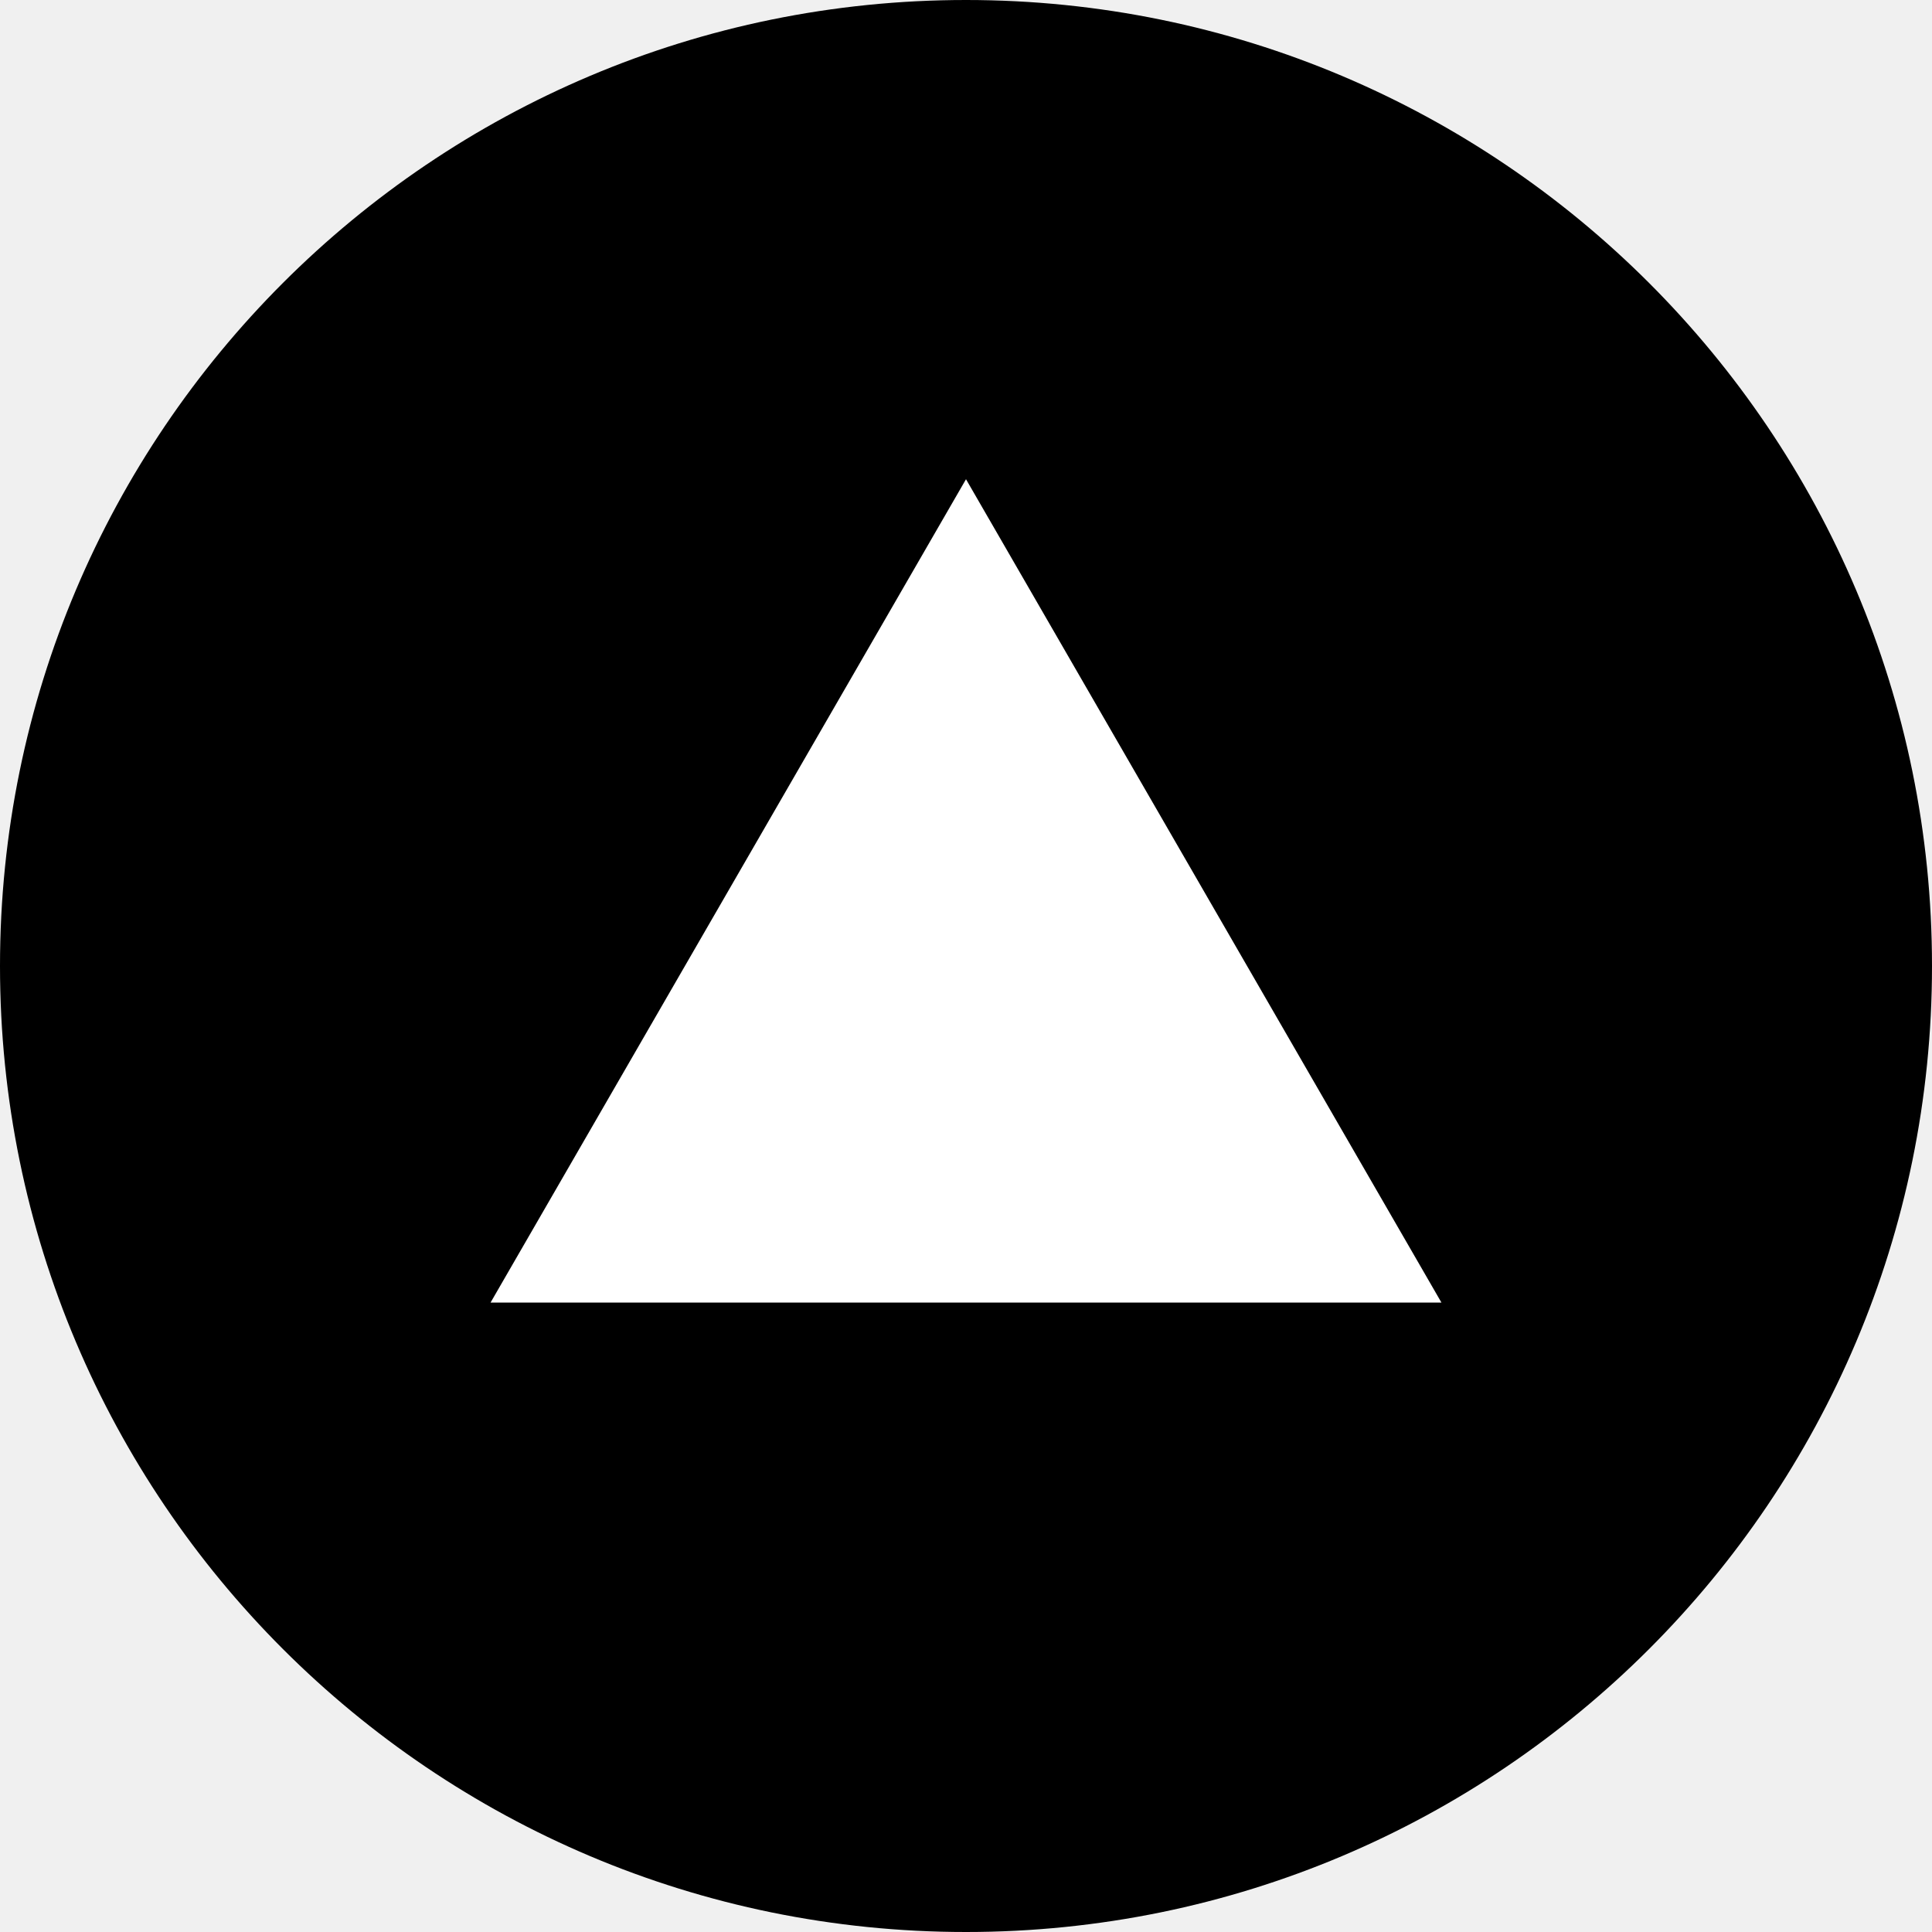
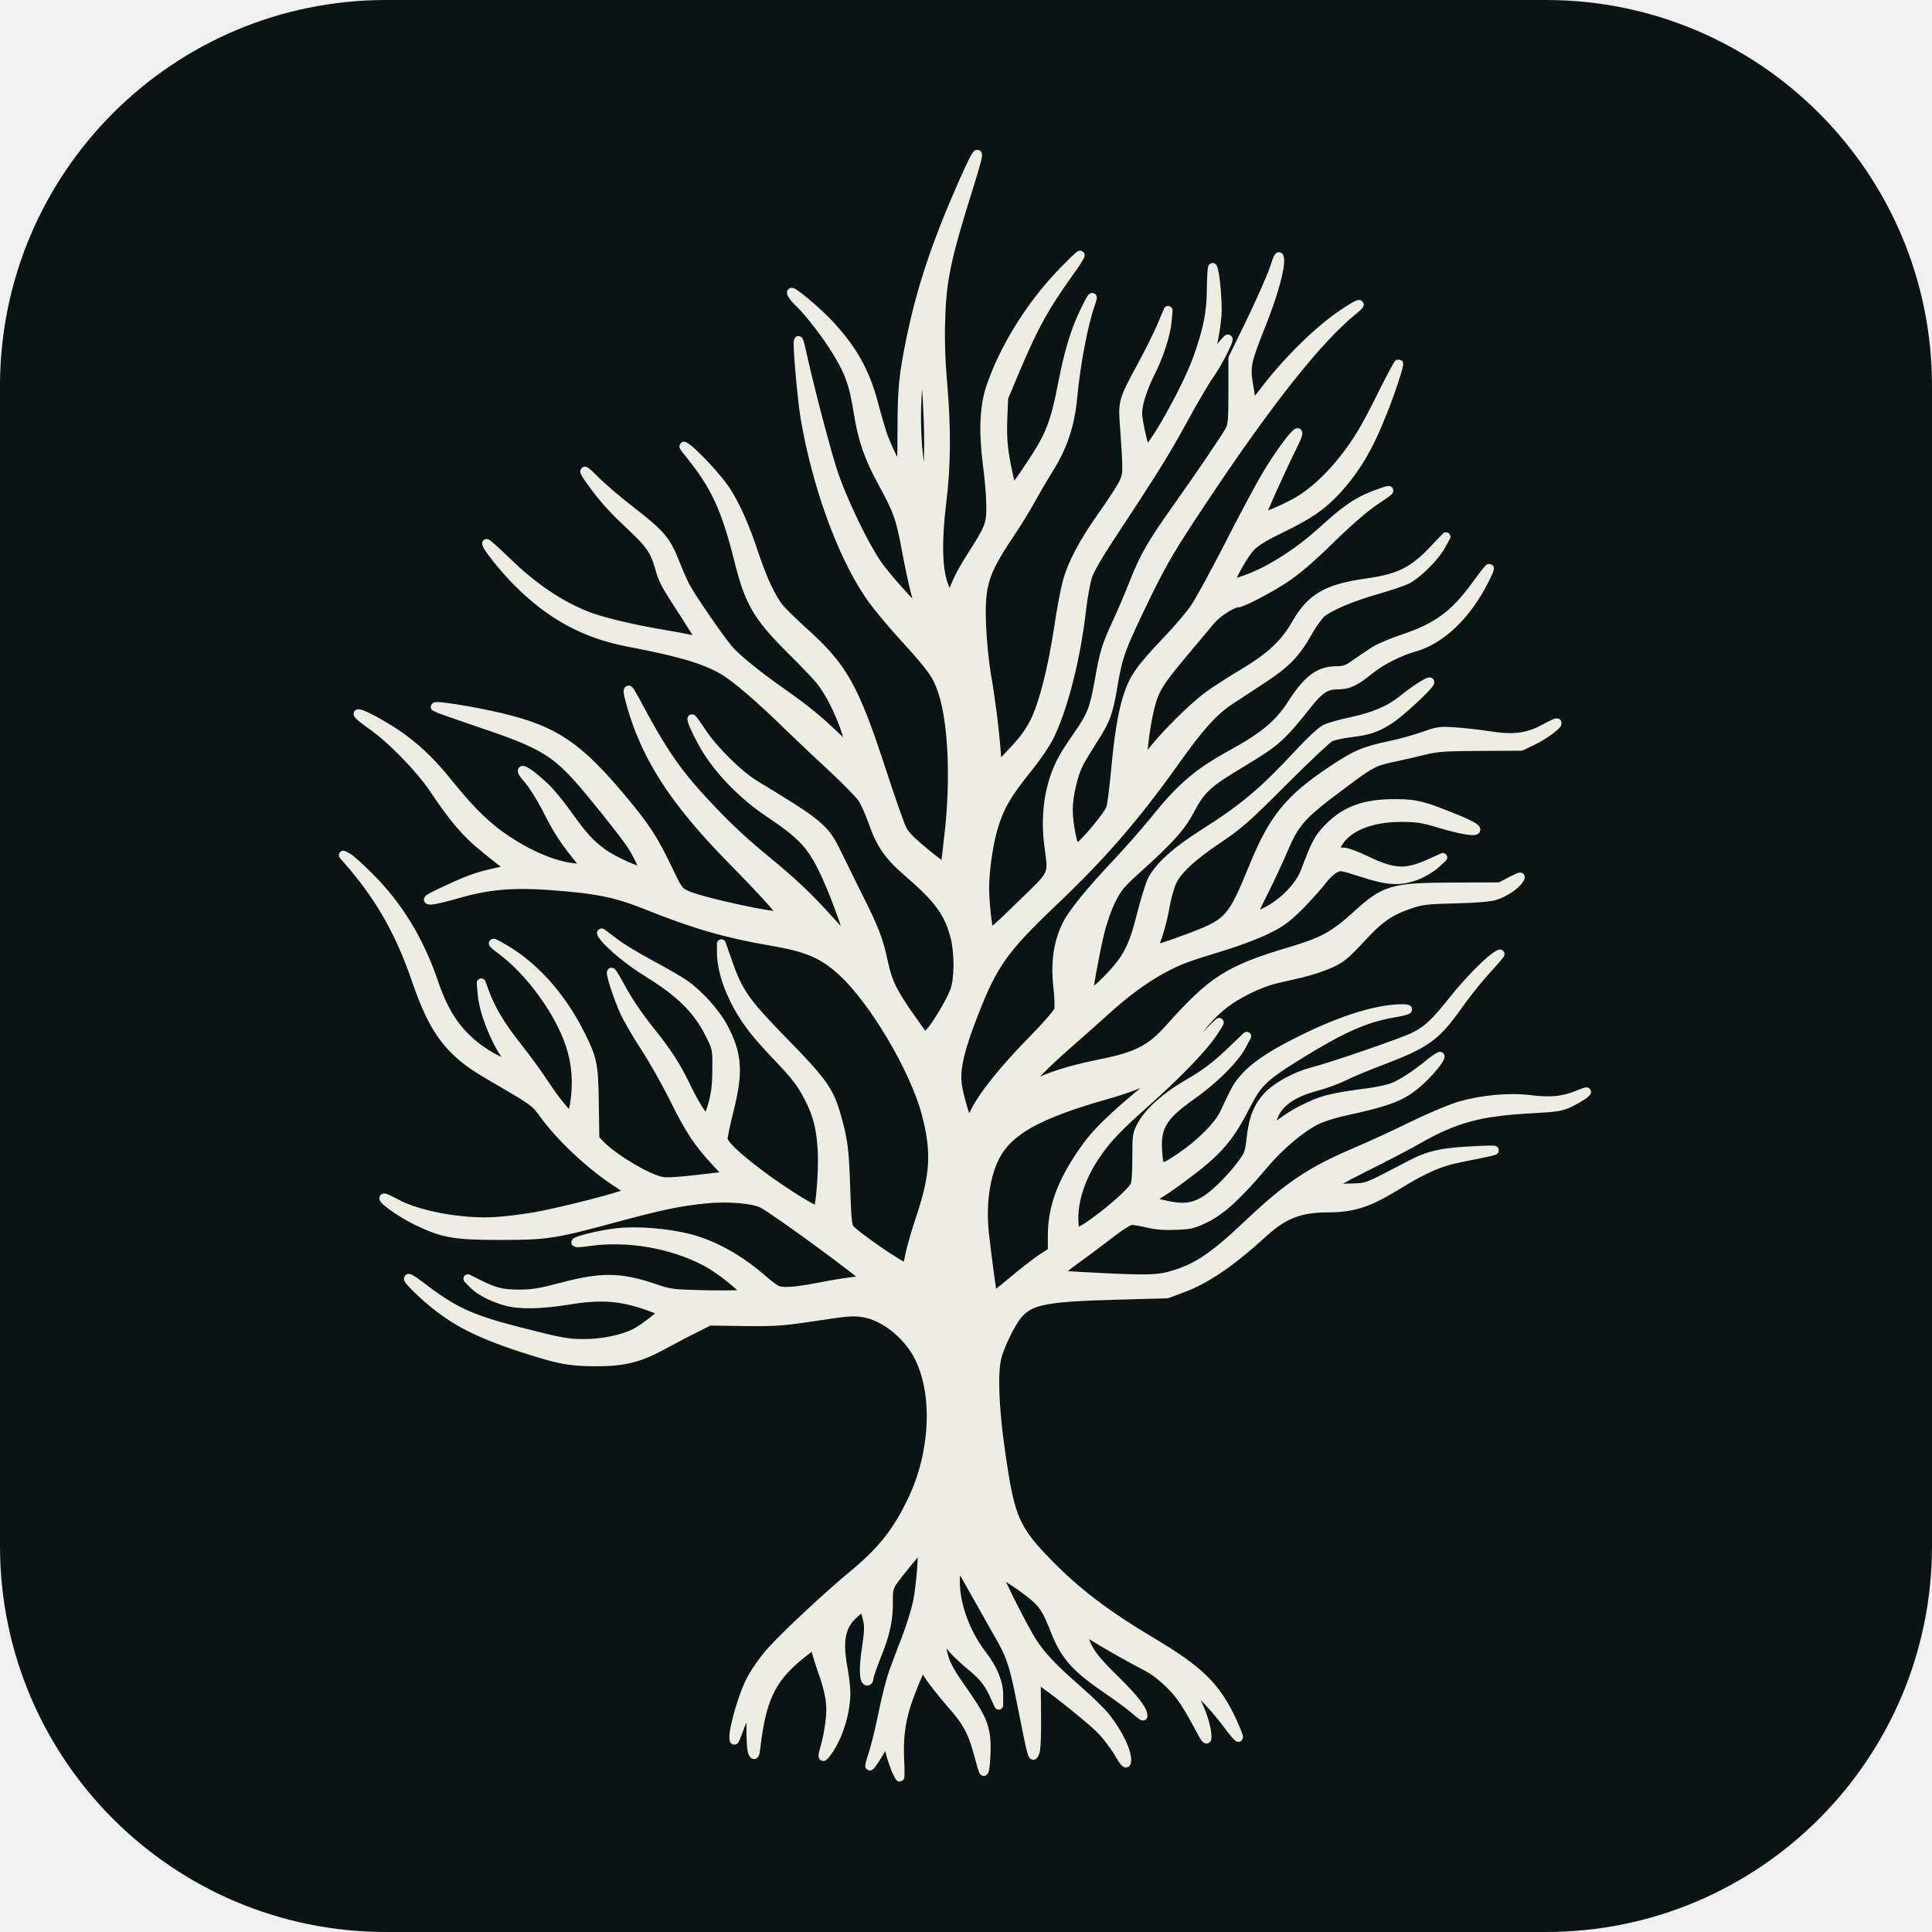
- <svg xmlns="http://www.w3.org/2000/svg" viewBox="0 0 256 256" role="img" aria-label="TARGET">
-   <circle cx="128" cy="128" r="128" fill="#000" />
-   <polygon points="128.0,63.5 191.0,172.6 65.0,172.6" fill="#fff" />
+ <svg xmlns="http://www.w3.org/2000/svg" viewBox="0 0 1086 1086" role="img" aria-label="TARGET">
+   <rect width="1086" height="1086" rx="217" fill="#0b1414" />
+   <path transform="translate(193.5 87.0)" fill="#eeede4" stroke="#eeede4" stroke-width="5" stroke-linejoin="round" fill-rule="evenodd" d="M309.9 907.4C308.9 904.8 307.5 900.7 306.9 898.1C305.1 890.3 305.0 890.2 303.3 893.5C300.9 898.3 295.8 906.1 295.4 905.7C295.2 905.5 296.1 902.2 297.4 898.4C298.6 894.6 301.2 884.3 302.9 875.6C304.7 866.8 307.4 856.2 309.0 852.1C310.5 847.9 313.7 839.6 316.0 833.6C318.3 827.6 321.0 818.9 322.1 814.1C324.2 804.3 325.9 780.9 324.2 782.5C321.8 784.9 310.5 798.8 308.2 802.2C306.2 805.4 305.8 807.1 305.9 812.5C306.1 822.8 304.3 831.6 299.4 843.4C297.0 849.5 295.0 855.2 295.0 856.2C295.0 857.2 294.6 858.0 294.0 858.0C292.0 858.0 291.8 850.4 293.5 839.5C294.9 830.2 295.0 827.3 294.1 823.3C292.3 815.7 291.9 815.5 287.3 819.5C279.1 826.5 277.4 834.9 280.5 851.3C281.3 855.6 282.0 861.6 282.0 864.5C282.0 875.8 277.6 889.7 271.5 897.9C268.6 901.9 268.4 901.3 270.4 894.4C271.2 891.7 272.4 886.0 272.9 881.7C274.3 871.9 273.3 865.0 268.5 851.5C266.6 846.0 265.0 840.7 265.0 839.8C265.0 836.7 262.8 837.9 254.0 845.3C239.8 857.4 234.5 869.1 231.5 894.5C230.9 899.5 230.6 900.1 229.7 898.5C229.0 897.3 228.5 891.5 228.6 883.8C228.6 876.7 228.4 871.0 228.2 871.0C227.7 871.0 223.1 881.4 221.0 887.3C219.3 891.9 219.1 892.2 219.0 889.4C219.0 883.7 223.9 866.7 228.1 858.3C230.7 853.1 235.0 846.9 239.4 841.8C247.1 833.0 271.6 810.1 286.5 797.8C302.5 784.5 311.0 773.7 319.5 755.7C331.9 729.5 333.4 697.0 323.2 676.2C317.2 663.8 303.9 653.0 292.2 651.0C286.2 650.0 283.4 650.2 265.0 653.0C246.6 655.8 242.5 656.1 224.9 655.9L205.3 655.6L197.9 659.3C193.8 661.3 186.0 665.4 180.5 668.4C166.2 676.3 157.7 678.5 141.5 678.5C126.4 678.5 120.0 677.2 97.5 669.8C72.4 661.4 59.2 654.2 44.2 640.5C34.0 631.1 33.2 628.5 42.7 635.7C62.1 650.6 71.1 654.6 101.0 662.2C121.9 667.5 125.6 668.2 134.5 668.2C144.8 668.3 156.3 665.9 163.3 662.4C168.3 659.9 179.0 651.6 178.6 650.5C178.5 650.0 173.7 648.0 167.9 646.1C153.9 641.6 143.3 641.0 125.7 643.9C110.9 646.3 98.7 646.6 91.1 644.5C83.6 642.5 76.0 638.6 72.5 634.9L69.5 631.8L75.5 634.8C85.0 639.5 88.9 640.4 98.5 640.4C105.6 640.4 110.4 639.6 121.4 636.7C144.5 630.5 155.1 630.6 174.5 637.2C183.1 640.2 184.3 640.3 203.8 640.8C216.5 641.0 224.6 640.8 225.2 640.2C226.6 638.8 212.0 626.8 203.0 622.1C183.7 612.0 158.9 607.8 137.0 611.0C133.5 611.5 130.4 611.7 130.2 611.5C129.2 610.6 144.4 606.8 153.3 605.9C164.8 604.6 181.6 606.0 193.9 609.1C207.6 612.7 221.6 620.4 234.5 631.5C237.8 634.4 241.5 637.2 242.7 637.9C246.0 639.6 252.6 639.2 266.7 636.5C273.7 635.1 282.5 633.7 286.2 633.3C290.0 633.0 293.0 632.4 293.0 632.0C293.0 630.4 242.2 593.2 235.1 589.6C229.9 586.9 215.5 585.7 202.9 587.0C188.5 588.4 177.6 590.7 150.7 598.0C117.8 606.9 113.4 607.5 87.0 607.5C61.5 607.4 55.6 606.4 40.5 599.1C32.9 595.5 21.3 587.4 22.3 586.4C22.6 586.1 25.6 587.5 29.1 589.4C41.6 596.3 66.7 600.8 85.1 599.6C90.4 599.3 100.0 598.1 106.6 597.0C121.9 594.4 159.3 584.7 159.8 583.2C160.0 582.6 157.5 580.4 154.3 578.4C139.4 569.0 121.9 552.7 112.1 539.2C106.9 532.1 107.2 532.4 80.6 516.9C59.2 504.5 50.2 492.5 40.4 463.7C31.1 436.6 19.8 416.8 1.6 396.1L-0.5 393.7L2.0 395.0C3.4 395.7 9.1 400.8 14.6 406.4C30.3 422.1 42.1 441.3 50.1 464.6C55.9 481.7 62.3 491.6 72.8 500.3C80.3 506.6 93.0 512.9 93.0 510.4C93.0 509.9 92.1 508.1 90.9 506.5C84.2 496.6 78.4 481.7 77.5 471.7L77.0 465.5L78.9 470.7C82.5 480.4 88.0 489.6 97.1 501.1C102.1 507.4 109.1 517.0 112.7 522.5C118.7 531.7 125.5 540.0 127.1 540.0C128.8 540.0 130.5 529.8 130.4 520.5C130.2 509.3 127.7 499.7 121.7 487.9C113.9 472.5 101.0 456.7 88.8 447.5C81.4 442.0 82.2 441.7 90.9 446.9C107.7 457.0 122.3 473.6 132.8 494.5C139.7 508.4 140.3 511.2 140.6 533.4L140.9 553.3L144.2 556.7C151.3 564.0 169.6 575.0 177.9 576.9C181.5 577.7 187.3 577.3 211.8 574.4L216.1 573.9L209.4 566.7C198.9 555.4 194.6 549.0 185.5 530.8C180.9 521.5 173.5 508.4 169.1 501.7C164.7 495.0 159.5 486.1 157.6 482.0C154.1 474.3 149.4 460.2 150.2 459.5C150.4 459.2 152.3 462.3 154.5 466.3C159.4 475.5 164.9 483.6 172.0 492.5C181.5 504.3 186.5 512.0 191.8 523.0C196.8 533.5 202.2 542.0 203.9 542.0C204.4 542.0 205.8 538.3 207.1 533.8C208.8 527.4 209.4 522.8 209.4 514.0C209.5 502.6 209.4 502.3 205.8 495.0C198.8 480.8 189.4 471.4 171.0 460.0C161.0 453.9 149.6 444.6 145.8 439.5C144.6 437.9 144.2 437.0 145.0 437.6C145.8 438.2 149.3 440.8 152.6 443.3C156.0 445.9 164.8 451.2 172.1 455.1C179.4 459.0 187.9 463.9 191.0 466.0C199.0 471.4 208.9 482.4 213.2 490.6C221.1 505.5 221.8 515.6 216.5 536.6C214.6 544.2 213.0 551.6 213.0 553.0C213.0 556.1 219.9 562.7 234.4 573.6C247.1 583.1 265.1 594.3 266.1 593.2C267.6 591.7 269.2 571.2 268.7 560.5C268.0 547.6 266.2 540.1 261.4 530.6C257.1 522.1 254.0 518.0 243.0 506.5C238.3 501.6 232.5 495.1 230.2 492.1C219.1 478.1 212.1 461.2 212.0 448.5L212.0 443.5L215.4 453.2C221.4 470.7 225.2 476.2 247.5 499.0C269.4 521.4 272.9 526.5 276.9 541.0C280.6 554.3 281.2 559.2 281.9 580.6C282.4 596.9 282.9 602.1 284.0 603.5C287.7 608.0 314.9 626.6 316.0 625.3C316.4 624.9 317.3 621.7 317.9 618.3C318.6 614.8 321.3 605.3 324.1 597.0C332.0 573.1 332.7 560.4 327.1 539.0C320.5 514.1 297.7 475.5 279.8 459.1C268.9 449.2 260.3 445.5 239.5 442.0C214.9 437.8 196.3 432.4 170.7 422.1C152.8 414.9 142.6 412.8 115.4 410.8C94.4 409.3 80.3 410.6 63.6 415.5C57.0 417.4 50.3 419.0 48.6 419.0C46.0 418.9 46.9 418.3 54.0 414.9C68.8 407.9 74.2 405.8 84.3 403.6L94.2 401.4L91.3 399.5C89.8 398.5 84.1 394.1 78.7 389.6C68.4 381.3 61.3 372.9 50.1 356.1C42.3 344.6 26.3 328.2 15.1 320.4C10.5 317.2 7.2 314.4 7.8 314.2C9.6 313.6 24.9 322.1 33.0 328.1C43.2 335.8 50.0 342.6 59.8 354.8C72.1 369.9 80.7 378.2 92.0 385.6C106.8 395.3 121.8 400.9 132.8 401.0L136.1 401.0L130.7 394.2C123.0 384.5 120.0 379.9 113.6 367.3C110.4 361.1 105.8 353.8 103.3 351.0C95.6 342.4 102.6 345.6 112.8 355.4C115.8 358.2 121.4 365.0 125.3 370.5C134.2 383.0 137.7 386.9 145.1 392.4C150.5 396.5 166.0 403.5 168.1 402.8C169.2 402.4 165.0 393.3 160.9 387.2C155.9 380.0 139.5 359.4 131.7 350.7C117.7 335.1 109.4 330.4 75.2 319.0C62.3 314.6 51.5 310.8 51.2 310.5C49.6 309.0 72.6 312.6 88.8 316.5C118.6 323.7 131.7 332.6 157.0 363.0C169.8 378.4 174.0 385.0 181.8 401.3C187.8 413.8 188.1 414.1 192.7 416.2C201.7 420.2 244.1 429.3 245.8 427.6C246.7 426.7 237.6 416.5 218.0 396.5C190.9 368.9 175.8 347.7 166.5 324.6C163.0 316.1 158.9 301.9 159.6 301.1C160.2 300.5 159.8 299.8 169.4 317.5C180.3 337.4 188.7 349.2 202.7 364.1C214.7 377.0 223.1 384.9 236.5 396.0C252.6 409.2 260.9 417.1 272.3 429.8C278.4 436.6 283.6 441.8 283.7 441.3C284.3 439.5 277.0 419.0 271.5 406.7C263.3 388.5 258.4 383.0 238.5 369.7C223.3 359.5 209.2 344.7 201.6 330.9C197.7 323.8 194.7 317.0 195.5 317.0C195.7 317.0 198.3 320.5 201.1 324.8C208.1 335.1 221.7 348.6 231.0 354.2C267.2 376.1 270.2 378.6 276.9 392.6C279.3 397.5 284.6 408.2 288.7 416.5C297.9 434.7 300.6 441.7 303.1 453.9C305.5 465.1 308.4 471.1 318.5 485.3L326.2 496.2L328.9 493.6C332.3 490.3 340.7 476.4 343.1 469.9C345.5 463.6 345.6 449.2 343.4 440.1C339.9 426.3 334.3 418.5 317.3 403.8C306.0 394.1 301.6 387.8 297.1 374.9C295.3 369.8 292.6 363.8 291.0 361.5C289.5 359.3 282.4 352.1 275.4 345.5C268.3 339.0 257.3 328.6 251.0 322.5C233.0 304.9 219.5 293.4 212.6 289.5C201.7 283.4 188.4 279.5 159.6 274.0C135.1 269.3 115.7 258.7 97.1 239.9C89.5 232.2 80.0 220.3 80.0 218.5C80.0 218.1 85.1 222.6 91.3 228.6C106.3 243.2 120.9 253.0 136.2 259.1C144.5 262.4 162.1 266.6 179.4 269.5C188.2 271.0 196.5 272.6 197.8 273.1C199.2 273.6 200.4 273.9 200.7 273.7C200.9 273.5 196.7 266.6 191.4 258.4C179.8 240.5 179.2 239.4 176.9 231.1C174.5 222.8 171.8 218.8 162.9 210.4C151.7 199.9 147.3 195.1 141.5 187.5C133.4 176.7 133.0 174.8 140.6 182.5C144.4 186.4 153.3 194.1 160.5 199.6C178.3 213.5 180.8 216.4 186.0 229.4C187.6 233.6 190.2 239.5 191.6 242.3C194.5 248.0 210.2 270.9 215.9 277.8C220.1 282.8 232.5 292.9 247.0 303.0C259.5 311.8 266.8 317.8 277.3 327.9C284.4 334.8 285.1 335.2 284.4 332.5C281.3 319.1 274.1 303.5 267.3 295.2C265.3 292.8 258.0 285.1 251.0 278.2C232.1 259.3 227.6 251.6 221.6 227.4C214.4 198.8 208.5 186.0 194.3 168.5C190.2 163.4 190.0 162.9 192.5 164.7C197.3 168.1 210.1 181.9 214.3 188.3C219.8 196.6 225.1 208.4 230.4 224.4C235.4 239.3 240.1 249.3 245.1 255.4C246.9 257.4 253.0 263.4 258.9 268.7C280.4 288.1 286.8 299.6 301.6 344.8C306.9 361.1 312.3 376.6 313.6 379.1C315.3 382.5 318.8 386.0 326.6 392.4C332.5 397.2 337.4 400.9 337.6 400.7C337.8 400.5 338.9 391.4 340.1 380.4C343.4 349.5 341.9 318.6 336.3 301.7C333.2 292.5 330.5 288.6 315.2 271.8C309.0 265.1 301.3 255.9 298.0 251.5C281.3 229.4 265.9 188.3 259.0 147.8C257.2 136.7 254.4 105.2 255.3 104.4C255.5 104.2 256.2 106.6 256.9 109.7C261.4 130.5 271.9 170.5 275.7 181.0C281.2 196.4 292.0 218.8 299.2 229.5C304.1 236.9 321.3 256.0 323.1 256.0C323.5 256.0 322.7 252.1 321.4 247.3C320.0 242.4 317.6 231.1 315.9 222.0C312.7 204.4 311.1 199.9 302.2 183.7C294.9 170.3 291.3 160.1 289.0 145.5C286.2 127.8 283.6 121.0 274.2 106.5C269.3 98.9 259.9 87.0 255.5 83.0C252.3 80.0 250.0 76.3 252.2 77.5C256.2 79.9 266.5 88.8 272.2 94.8C285.6 109.1 292.7 121.6 297.5 139.5C298.9 145.0 301.1 152.4 302.2 156.0C304.3 162.8 311.7 178.0 312.9 178.0C313.2 178.0 313.5 167.8 313.5 155.2C313.5 131.6 314.3 123.7 318.6 102.9C324.5 74.5 332.9 49.5 347.9 15.5C357.5 -6.0 358.5 -5.6 351.4 17.0C338.4 58.4 335.9 70.3 335.3 93.0C334.9 103.8 335.3 115.9 336.4 128.1C338.6 153.7 338.5 174.8 335.9 195.5C333.3 216.7 333.6 232.5 336.8 241.4C339.4 248.5 340.7 250.1 341.6 247.4C343.8 240.6 346.6 235.0 352.1 226.3C362.9 209.4 363.5 207.9 363.4 197.0C363.4 191.8 362.5 181.5 361.5 174.1C359.1 155.7 359.7 141.3 363.4 130.5C370.8 108.8 385.3 85.3 402.5 67.2C408.4 61.0 413.5 56.1 413.7 56.4C414.0 56.6 411.2 61.0 407.6 66.0C393.7 85.4 387.8 96.0 377.4 120.6L370.7 136.5L370.2 148.7C369.8 160.8 370.5 166.9 373.6 181.1C375.6 189.6 375.6 189.6 385.0 175.5C396.8 158.0 399.4 151.4 404.0 127.5C407.3 110.8 410.7 99.5 415.5 89.3C420.1 79.5 421.9 77.2 419.4 84.2C415.5 95.4 411.3 117.4 409.5 136.5C408.1 151.9 403.8 164.6 395.8 177.1C393.9 180.1 389.7 187.2 386.5 193.0C383.3 198.8 377.5 208.2 373.7 213.8C359.4 235.2 357.4 241.9 358.3 264.9C358.6 272.9 359.8 284.9 360.9 291.5C363.4 305.8 365.6 323.1 366.5 335.5L367.2 344.5L375.6 335.6C381.8 329.1 385.1 324.5 388.1 318.6C393.0 308.6 397.9 289.6 401.5 266.1C402.9 256.6 405.0 245.3 406.1 241.1C408.7 230.7 415.4 217.9 426.0 203.0C430.9 196.1 436.1 188.1 437.6 185.3C440.4 179.6 440.5 179.4 438.4 150.4C437.6 139.0 438.1 137.4 447.8 119.5C452.0 111.9 457.1 101.5 459.3 96.5L463.1 87.5L462.6 93.5C462.0 100.6 458.1 112.9 453.4 122.1C448.8 131.3 446.0 140.1 446.0 145.3C446.0 149.5 449.4 164.7 450.6 165.9C452.9 168.2 473.8 131.2 479.8 114.0C485.6 97.4 487.3 88.8 487.4 74.8C487.5 67.9 487.8 62.7 488.2 63.4C489.6 65.9 491.2 83.7 490.6 90.5C490.3 94.3 489.3 101.0 488.4 105.3C487.6 109.6 487.1 113.4 487.3 113.7C487.6 114.0 489.8 111.7 492.1 108.7C494.5 105.6 496.6 103.3 496.8 103.5C497.6 104.3 490.8 117.5 486.4 123.7C483.9 127.2 477.0 138.9 471.1 149.8C461.1 168.1 454.4 178.7 429.5 216.5C424.4 224.2 419.3 233.0 418.2 236.1C417.0 239.3 415.4 248.0 414.5 255.6C411.5 282.1 404.7 309.3 397.1 325.5C394.7 330.7 389.9 337.8 383.3 346.0C372.6 359.4 368.5 366.3 365.1 377.5C362.3 386.3 360.0 402.1 360.0 412.2C360.0 419.2 361.4 433.2 362.6 437.1C362.9 438.3 367.7 434.2 380.1 422.0C399.7 402.9 398.3 406.0 395.9 387.3C394.5 375.8 395.2 364.1 398.0 354.2C400.6 344.8 403.7 338.7 411.7 327.3C420.2 315.1 421.5 311.7 424.4 295.4C427.2 279.4 428.3 276.0 434.6 262.4C437.1 257.0 441.4 246.9 444.1 240.0C449.4 226.4 454.3 217.9 467.4 199.5C479.4 182.6 495.4 159.2 497.6 155.0C499.3 151.9 499.5 149.3 499.5 133.0L499.5 114.4L509.7 93.5C515.3 81.9 521.1 68.7 522.7 64.0C525.1 56.8 525.5 56.0 525.8 58.7C526.3 64.0 522.2 78.7 515.5 95.5C507.0 116.8 506.6 119.0 508.5 130.1C509.3 135.0 510.0 139.2 510.0 139.5C510.0 141.2 512.3 139.2 516.1 134.2C529.5 116.3 547.9 98.2 562.2 88.8C570.4 83.3 573.4 82.5 567.5 87.2C547.6 103.3 519.8 138.2 482.9 193.7C464.8 220.8 460.7 227.9 451.4 246.7C436.7 277.0 435.1 281.2 432.3 297.7C429.6 313.9 428.1 317.9 420.5 329.6C417.5 334.3 414.1 339.9 413.0 342.1C409.8 348.3 407.0 360.5 407.0 368.1C407.0 376.4 409.8 390.0 411.5 390.0C413.8 390.0 429.9 371.0 430.9 367.1C431.5 365.1 432.6 355.9 433.5 346.7C435.3 327.1 437.2 315.1 440.0 305.8C443.4 294.5 447.0 289.3 462.7 272.8C468.3 266.9 475.0 259.1 477.6 255.4C480.2 251.8 488.9 235.9 497.0 220.1C505.0 204.4 514.5 186.6 518.0 180.7C525.0 168.9 533.8 156.9 535.8 156.2C536.6 156.0 535.6 158.8 533.7 162.6C526.9 176.2 514.8 203.1 515.3 203.6C516.1 204.4 530.0 198.4 536.6 194.4C548.9 187.0 561.9 173.0 571.9 156.5C574.3 152.7 579.8 142.2 584.2 133.2C588.7 124.3 592.5 117.2 592.7 117.4C593.3 117.9 588.2 133.5 583.8 144.4C575.7 165.0 568.6 176.8 557.3 189.1C549.6 197.4 541.8 202.7 526.7 210.0C517.9 214.2 512.5 217.4 509.7 220.3C505.7 224.3 497.2 239.6 498.3 240.7C499.4 241.7 510.8 237.7 519.0 233.3C530.3 227.2 540.6 219.9 551.5 209.9C564.4 198.2 571.1 193.9 582.9 189.9C589.4 187.6 589.1 188.0 578.5 195.1C573.8 198.2 563.8 206.9 554.4 216.1C542.9 227.4 535.4 233.7 528.2 238.5C518.8 244.6 504.5 252.0 502.0 252.0C499.1 252.0 490.7 257.5 487.1 261.7C484.9 264.4 479.6 270.7 475.3 275.8C456.6 298.0 455.1 300.5 452.0 314.8C449.9 324.6 448.1 341.0 449.1 341.0C449.4 341.0 451.9 338.2 454.6 334.8C461.6 325.8 477.3 310.3 485.5 304.2C489.4 301.4 498.3 295.6 505.4 291.4C520.8 282.2 528.6 274.9 535.2 263.4C543.5 248.9 552.6 243.7 575.1 240.6C592.9 238.1 600.7 234.2 612.0 222.4L619.3 214.7L616.5 219.8C613.2 225.9 603.2 235.9 597.4 238.8C595.2 239.9 587.6 242.5 580.5 244.5C567.1 248.3 554.8 253.4 549.6 257.4C547.9 258.7 544.3 263.6 541.7 268.3C534.9 280.3 529.6 285.9 516.1 294.7C509.7 298.9 501.5 304.3 497.7 306.8C488.6 312.8 480.7 321.6 466.5 341.6C444.8 372.1 425.6 394.3 398.8 419.7C369.5 447.6 364.1 455.4 351.6 488.8C345.4 505.5 343.4 515.4 344.8 523.7C346.0 531.0 350.0 544.0 351.0 544.0C351.3 544.0 352.7 541.6 354.1 538.8C358.2 529.8 370.7 514.1 386.1 498.5C395.1 489.3 401.1 482.4 401.6 480.6C401.9 479.1 401.8 473.3 401.1 467.7C399.6 453.7 401.2 442.6 406.3 432.5C409.4 426.2 419.8 413.5 433.6 398.9C440.6 391.5 450.4 380.3 455.5 374.0C470.3 355.6 479.6 347.6 498.1 337.4C517.0 327.0 525.3 320.1 532.6 308.8C541.6 294.8 547.9 290.1 557.6 290.0C561.8 290.0 563.7 289.4 567.6 286.7C570.3 284.8 574.8 281.7 577.7 279.8C580.8 277.6 588.0 274.5 595.4 272.0C614.4 265.7 624.5 258.2 636.4 241.6C640.2 236.4 643.5 232.2 643.7 232.4C644.0 232.6 642.7 235.7 640.9 239.1C630.9 259.0 616.2 272.9 601.0 277.0C593.3 279.1 582.7 284.5 576.5 289.5C568.3 296.2 564.5 298.0 558.4 298.0C552.1 298.0 548.4 300.3 542.2 308.0C526.4 327.9 523.9 330.0 504.2 341.9C485.4 353.1 481.5 356.7 475.5 368.2C470.2 378.1 464.7 384.3 444.8 402.3C436.6 409.7 434.5 412.2 431.2 418.9C428.8 423.7 426.2 431.2 424.5 438.2C421.6 450.7 417.9 471.3 418.5 471.8C419.3 472.6 424.8 467.9 430.8 461.6C440.4 451.3 443.7 444.8 448.0 427.4C450.1 419.1 452.8 410.4 454.0 407.9C458.1 400.0 467.4 391.5 483.2 381.5C506.2 366.9 517.0 357.7 537.4 335.7C542.9 329.7 549.2 323.9 551.4 322.8C553.5 321.7 560.4 319.8 566.5 318.5C578.4 316.0 587.6 312.1 594.5 306.6C602.1 300.4 611.2 294.7 610.2 296.7C608.5 299.9 593.3 313.8 587.6 317.5C580.1 322.3 575.8 323.7 565.8 324.9C561.0 325.5 555.7 326.6 554.1 327.5C552.5 328.3 540.6 339.5 527.8 352.3C507.7 372.5 502.8 376.8 492.2 383.9C476.5 394.4 467.9 402.4 465.1 409.1C463.9 411.9 462.2 418.1 461.4 422.8C460.6 427.6 458.8 434.8 457.4 438.8C455.9 442.8 455.0 446.3 455.3 446.7C455.6 447.0 463.6 444.4 473.0 440.9C497.7 431.7 498.6 430.7 511.5 399.3C522.3 373.0 531.4 361.9 554.8 346.3C568.6 337.1 573.1 335.1 588.0 332.0C593.7 330.8 602.2 328.4 606.8 326.8C614.4 324.0 615.9 323.8 623.8 324.3C628.6 324.6 637.5 325.6 643.5 326.5C657.3 328.7 665.3 327.7 674.9 322.4C678.4 320.5 681.4 319.1 681.7 319.3C682.6 320.3 674.2 326.5 668.0 329.4L661.5 332.5L638.5 332.6C618.8 332.7 614.3 333.0 607.0 334.8C602.3 336.0 595.1 337.6 591.0 338.5C578.9 341.0 577.6 341.6 561.2 353.9C537.3 371.7 534.6 374.8 527.1 392.4C524.8 397.8 520.0 408.1 516.4 415.2C509.2 429.6 509.3 430.1 519.4 424.8C528.2 420.1 537.0 411.0 539.9 403.5C546.2 386.9 547.5 384.4 552.7 378.9C562.4 368.7 573.3 364.6 591.0 364.7C602.6 364.7 607.0 365.9 626.7 374.0C643.6 381.0 636.5 382.1 615.5 375.8C606.1 373.0 603.0 372.5 594.0 372.5C577.1 372.5 563.9 377.9 558.6 386.9C556.4 390.6 557.3 392.0 562.2 392.0C563.6 392.0 569.0 394.0 574.2 396.5C589.9 404.1 596.6 404.4 610.0 398.4L617.5 395.0L613.3 398.9C610.9 401.0 606.2 403.8 602.8 405.1C593.5 408.6 587.0 408.3 572.2 403.5C559.9 399.6 559.9 399.6 556.5 401.4C554.7 402.4 551.7 405.3 549.9 407.7C548.1 410.2 542.5 416.4 537.5 421.6C529.4 429.7 527.0 431.4 517.9 435.9C512.2 438.6 501.3 442.7 493.6 445.0C486.0 447.3 476.8 450.2 473.1 451.6C458.9 456.9 443.8 466.8 428.5 480.7C422.5 486.1 412.2 495.3 405.5 501.1C393.9 511.3 382.5 522.9 383.3 523.6C383.5 523.8 387.3 522.4 391.7 520.6C401.4 516.5 410.4 513.9 427.0 510.5C445.6 506.7 453.7 502.5 463.7 491.2C488.0 464.0 497.0 458.2 531.5 447.9C549.8 442.5 556.4 438.9 568.3 428.1C585.0 412.8 588.8 411.7 623.6 411.6L649.7 411.5L655.8 408.3C661.6 405.4 661.8 405.3 660.4 407.5C658.3 410.7 652.3 414.7 647.0 416.4C644.0 417.4 636.3 418.0 624.5 418.3C608.3 418.7 605.7 419.0 598.7 421.4C587.6 425.2 581.7 429.3 571.0 441.0C562.9 449.7 560.4 451.8 554.5 454.5C550.6 456.3 543.2 458.8 538.0 460.0C532.8 461.2 525.8 462.8 522.5 463.6C519.2 464.4 512.9 466.8 508.5 469.0C495.5 475.4 488.2 481.6 478.2 494.8C473.2 501.3 467.1 508.7 464.5 511.3C457.6 518.1 446.9 523.2 428.1 528.5C389.8 539.4 373.4 548.6 365.9 563.2C360.3 574.2 358.1 590.2 359.9 606.5C361.3 619.1 364.3 641.4 364.6 641.8C364.7 642.0 369.5 638.3 375.2 633.5C380.9 628.7 388.3 622.9 391.7 620.6L398.0 616.5L398.0 607.9C398.0 592.4 402.7 579.0 414.2 561.8C422.0 550.2 430.1 542.2 453.5 522.9C464.0 514.3 476.9 502.7 482.2 497.2C487.6 491.6 492.0 487.3 492.0 487.6C492.0 487.9 490.1 490.9 487.8 494.3C482.4 502.3 467.1 518.1 450.0 533.2C434.1 547.4 428.7 553.1 422.4 562.4C414.0 574.7 409.5 588.6 410.2 600.0C410.4 604.4 410.8 605.5 412.2 605.4C416.6 605.0 440.9 585.6 444.3 579.6C445.1 578.2 445.5 572.8 445.5 564.0C445.5 550.9 445.6 550.3 448.4 545.2C452.4 538.0 461.7 529.6 473.0 523.0C484.4 516.4 490.2 512.0 499.9 502.6L507.3 495.5L504.4 500.9C500.5 508.3 488.6 520.1 476.7 528.5C460.3 540.0 456.5 546.0 457.2 559.2C457.9 571.1 458.5 571.3 470.2 563.4C481.4 555.8 491.7 545.5 494.9 538.4C496.2 535.7 498.3 531.1 499.7 528.3C505.3 516.3 516.7 507.6 543.5 494.9C564.1 485.2 582.0 480.0 594.9 480.0C600.3 480.0 597.9 481.1 589.1 482.6C573.6 485.3 560.3 491.3 535.0 507.0C517.0 518.2 513.3 521.8 506.9 534.3C497.5 552.9 491.1 560.2 472.0 574.4C466.8 578.3 460.4 582.8 457.7 584.3C455.1 585.9 453.2 587.5 453.5 587.9C453.7 588.4 457.8 589.5 462.4 590.5C471.8 592.5 477.3 591.8 484.0 587.7C489.3 584.5 498.5 575.4 504.0 568.0C508.6 561.8 508.8 561.1 509.8 552.4C510.9 541.5 514.0 534.2 519.8 528.4C525.0 523.3 535.4 517.7 544.0 515.5C554.8 512.8 595.1 498.9 601.3 495.8C609.0 492.0 613.4 487.8 623.9 474.5C632.3 464.0 644.2 452.0 648.5 449.8C650.7 448.6 651.1 448.1 639.4 461.2C636.1 464.9 629.7 473.0 625.2 479.4C613.5 495.7 608.0 499.7 583.9 508.9C575.4 512.1 565.6 516.2 562.0 518.0C558.4 519.8 551.5 522.4 546.5 523.7C532.6 527.4 524.8 533.1 522.0 541.4C519.9 547.9 520.9 548.5 527.0 543.9C530.0 541.6 535.2 538.4 538.5 536.8C549.5 531.2 554.1 530.0 576.9 527.0C581.6 526.3 587.2 525.1 589.4 524.2C594.2 522.4 602.8 516.8 610.5 510.4C613.5 508.0 616.0 506.4 616.0 506.8C616.0 508.6 610.2 515.6 604.6 520.7C595.3 529.2 588.1 532.1 561.3 537.9C556.2 539.0 549.5 541.2 546.5 542.7C538.0 546.8 525.4 557.4 516.6 568.0C502.7 584.5 493.2 593.3 484.5 597.6C477.6 601.0 475.8 601.5 467.6 601.8C461.5 602.1 456.2 601.7 451.7 600.6C447.9 599.7 443.8 599.0 442.6 599.0C441.2 599.0 435.6 602.5 428.9 607.8C422.6 612.6 414.6 618.6 411.0 621.1C407.4 623.7 403.7 626.7 402.7 627.7C401.0 629.7 401.1 629.7 412.7 630.4C449.5 632.4 456.1 632.4 464.5 630.1C478.8 626.1 488.1 620.0 507.5 601.7C530.9 579.5 543.2 571.3 569.6 560.1C577.2 556.9 591.4 550.3 601.0 545.6C610.6 540.9 622.4 536.0 627.2 534.6C639.9 531.0 655.0 529.6 666.7 531.1C678.0 532.5 685.0 531.8 693.3 528.5C699.0 526.2 699.3 526.2 697.0 528.1C695.6 529.2 692.0 531.3 689.0 532.8C684.2 535.1 681.7 535.5 669.1 536.2C638.2 537.8 624.7 541.4 602.5 554.1C596.9 557.3 583.6 564.2 573.1 569.4C562.6 574.7 554.0 579.5 554.0 580.1C554.0 580.8 557.4 581.1 564.3 580.8C575.7 580.5 573.0 581.5 599.6 567.6C610.1 562.1 617.8 560.5 637.0 559.7C651.0 559.1 651.0 559.1 627.0 563.9C615.5 566.2 606.9 570.0 591.0 579.8C575.8 589.1 567.2 591.9 553.3 592.0C537.1 592.0 528.1 595.5 516.1 606.5C498.6 622.5 484.4 632.2 471.1 637.1L462.5 640.3L433.5 641.1C393.7 642.2 385.5 643.9 378.5 652.2C374.8 656.6 368.5 669.5 366.9 676.0C364.3 686.4 365.9 712.0 371.1 742.9C375.1 767.0 378.9 774.6 395.5 791.5C411.8 808.2 428.3 820.7 454.5 836.3C480.3 851.7 489.5 860.6 498.3 878.7C501.0 884.4 503.0 889.3 502.7 889.6C502.4 889.9 499.3 886.2 495.7 881.3C489.5 872.9 476.4 859.2 475.4 860.2C475.2 860.5 476.8 864.5 478.9 869.1C483.0 877.9 484.9 884.3 485.0 889.5C485.0 891.9 483.9 890.6 479.6 882.2C476.6 876.6 472.5 869.8 470.5 867.1C465.7 860.5 457.4 853.1 451.4 850.0C443.0 845.7 426.7 836.5 420.6 832.6L414.8 828.8L415.5 832.2C417.2 839.8 421.2 845.5 433.6 857.5C444.2 867.9 449.0 874.1 449.0 877.6C449.0 877.9 446.9 876.3 444.4 874.1C441.8 871.8 435.0 866.8 429.1 862.8C411.2 850.6 405.2 843.9 399.5 829.5C395.4 819.1 393.6 815.9 389.3 811.8C384.2 806.9 367.6 795.8 367.2 797.1C366.8 798.1 378.9 822.4 385.1 833.2C390.4 842.3 397.3 849.8 411.8 862.4C418.5 868.3 425.8 875.3 427.9 878.1C435.3 887.3 440.5 898.4 439.8 903.2C439.6 905.0 438.6 904.0 435.1 898.1C432.7 894.0 428.0 887.9 424.6 884.6C418.7 878.7 395.8 860.5 391.3 858.1L389.0 857.0L389.2 876.2C389.3 888.0 389.0 896.5 388.3 898.0C387.3 900.5 387.2 900.4 386.1 896.5C385.5 894.3 383.4 884.2 381.4 874.0C376.4 848.4 375.0 844.1 367.4 831.0C363.8 824.7 358.1 814.5 354.7 808.5C351.4 802.5 347.7 796.1 346.6 794.5L344.5 791.5L343.8 797.0C342.1 810.9 348.0 829.4 358.8 843.4C364.8 851.2 368.0 859.0 367.9 866.0L367.9 871.5L365.4 866.1C362.0 858.5 359.2 855.1 350.7 848.2C346.8 844.9 342.0 840.2 340.1 837.6C338.2 835.1 336.2 833.0 335.7 833.0C334.6 833.0 335.6 839.8 337.6 846.1C338.4 848.7 341.4 854.1 344.2 858.1C353.9 872.1 354.9 873.7 357.5 878.8C359.2 882.2 360.3 886.4 360.7 890.9C361.2 897.4 360.3 909.7 359.4 908.7C359.1 908.5 357.8 904.1 356.5 899.1C353.0 886.2 350.1 880.8 340.9 870.5C336.6 865.5 331.3 858.9 329.2 855.8C327.2 852.6 325.2 850.0 324.9 850.0C324.1 850.0 318.9 862.4 316.2 870.5C312.9 880.6 311.7 890.0 312.2 901.4C312.5 907.2 312.5 912.0 312.3 912.0C312.1 912.0 311.0 909.9 309.9 907.4ZM328.5 162.5C328.5 143.1 326.4 113.7 325.0 114.5C323.5 115.4 321.6 134.3 321.7 148.0C321.8 161.9 322.9 173.6 325.2 182.9C326.3 187.1 326.4 187.2 327.4 184.9C328.0 183.5 328.4 174.0 328.5 162.5Z" />
</svg>
